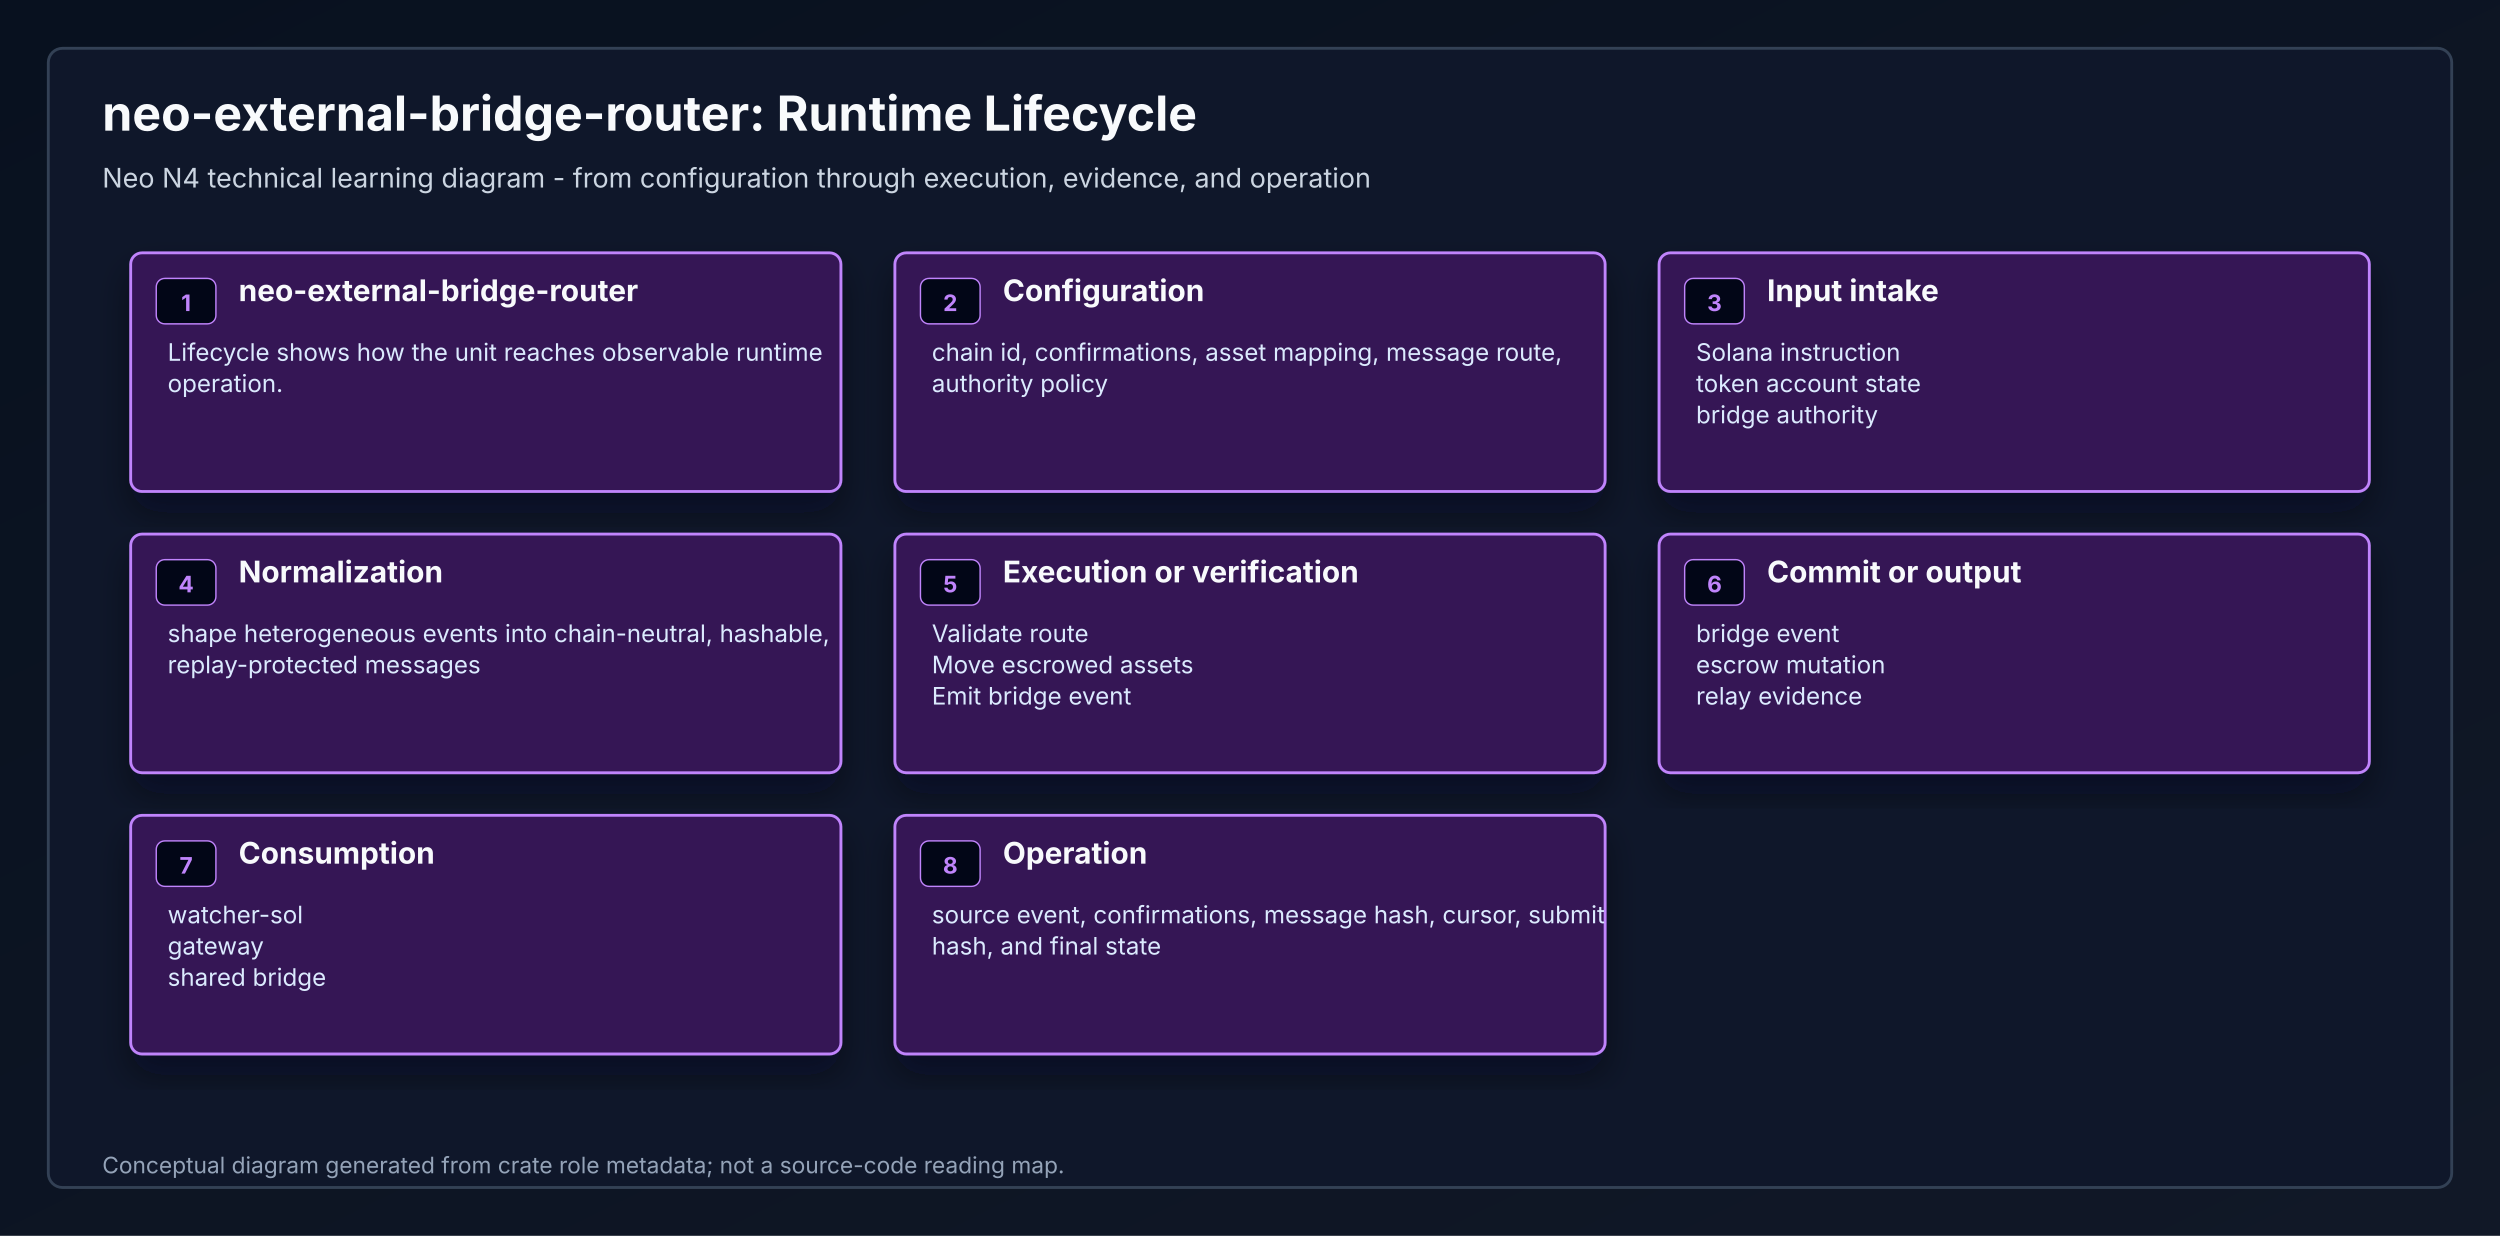
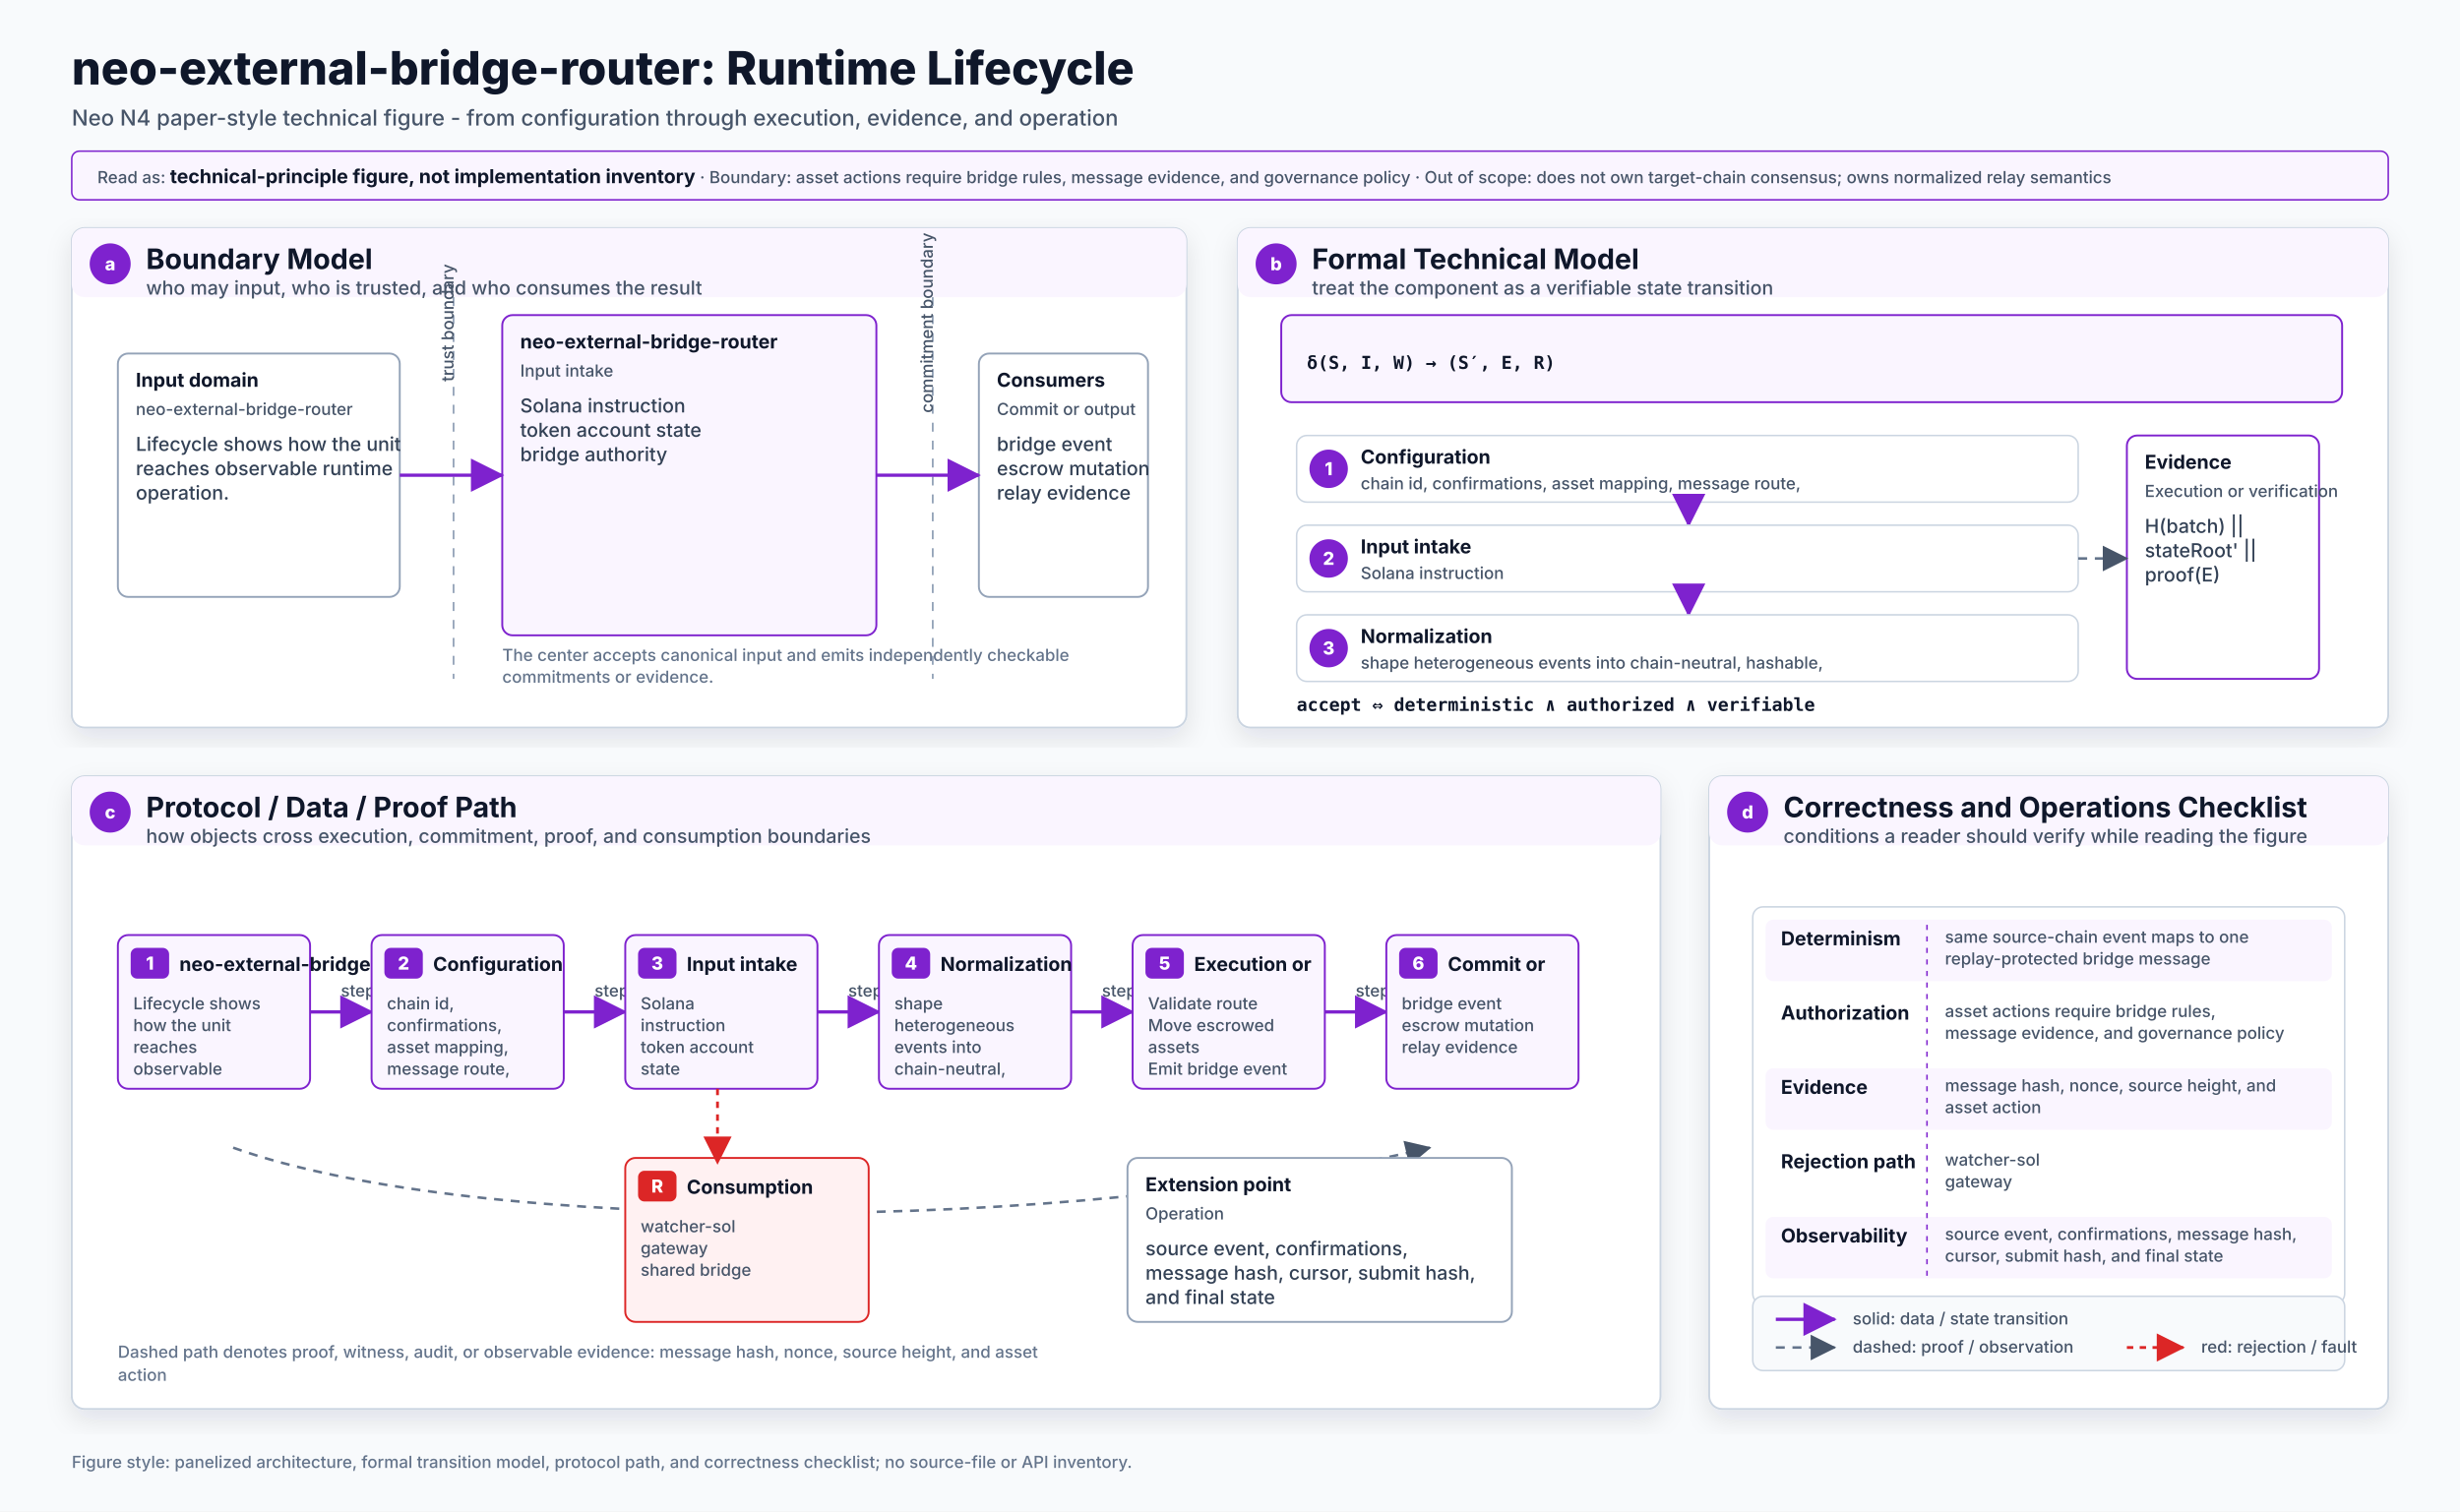
- <svg xmlns="http://www.w3.org/2000/svg" width="1760" height="870" viewBox="0 0 1760 870" role="img" aria-label="neo-external-bridge-router Runtime Lifecycle">
+ <svg xmlns="http://www.w3.org/2000/svg" width="1920" height="1180" viewBox="0 0 1920 1180" role="img" aria-label="neo-external-bridge-router Runtime Lifecycle">
  <defs>
-     <linearGradient id="bg" x1="0" y1="0" x2="1" y2="1">
-       <stop offset="0%" stop-color="#08111f" />
-       <stop offset="100%" stop-color="#111827" />
-     </linearGradient>
-     <filter id="shadow" x="-15%" y="-15%" width="130%" height="130%">
-       <feDropShadow dx="0" dy="14" stdDeviation="12" flood-color="#020617" flood-opacity="0.42" />
+     <marker id="arrow" viewBox="0 0 10 10" refX="9.4" refY="5" markerWidth="10" markerHeight="10" orient="auto">
+       <path d="M0,0 L10,5 L0,10 Z" fill="#475569" />
+     </marker>
+     <marker id="arrowAccent" viewBox="0 0 10 10" refX="9.4" refY="5" markerWidth="10" markerHeight="10" orient="auto">
+       <path d="M0,0 L10,5 L0,10 Z" fill="#7e22ce" />
+     </marker>
+     <marker id="arrowFault" viewBox="0 0 10 10" refX="9.4" refY="5" markerWidth="10" markerHeight="10" orient="auto">
+       <path d="M0,0 L10,5 L0,10 Z" fill="#dc2626" />
+     </marker>
+     <filter id="paperShadow" x="-3%" y="-4%" width="106%" height="108%">
+       <feDropShadow dx="0" dy="8" stdDeviation="10" flood-color="#0f172a" flood-opacity="0.10" />
    </filter>
+     <style>
+ .bg{fill:#f8fafc}.panel{fill:#ffffff;stroke:#cbd5e1;stroke-width:1.5;filter:url(#paperShadow)}
+ .panelTitle{font:700 22px 'Inter','Segoe UI',Arial,sans-serif;fill:#0f172a}.panelSub{font:500 15px 'Inter','Segoe UI',Arial,sans-serif;fill:#475569}
+ .title{font:800 36px 'Inter','Segoe UI',Arial,sans-serif;fill:#0f172a}.subtitle{font:500 17px 'Inter','Segoe UI',Arial,sans-serif;fill:#475569}
+ .small{font:500 13px 'Inter','Segoe UI',Arial,sans-serif;fill:#475569}.body{font:500 15px 'Inter','Segoe UI',Arial,sans-serif;fill:#334155}
+ .bodyStrong{font:750 15px 'Inter','Segoe UI',Arial,sans-serif;fill:#0f172a}.mono{font:650 14px 'Cascadia Mono','SFMono-Regular',Consolas,monospace;fill:#0f172a}
+ .label{font:800 14px 'Inter','Segoe UI',Arial,sans-serif;fill:#ffffff}.caption{font:500 13px 'Inter','Segoe UI',Arial,sans-serif;fill:#64748b}
+ .arrow{stroke:#475569;stroke-width:2.2;fill:none;marker-end:url(#arrow)}.arrowAccent{stroke:#7e22ce;stroke-width:2.6;fill:none;marker-end:url(#arrowAccent)}.arrowDash{stroke:#64748b;stroke-width:2;fill:none;stroke-dasharray:7 6;marker-end:url(#arrow)}.arrowFault{stroke:#dc2626;stroke-width:2.2;fill:none;stroke-dasharray:5 5;marker-end:url(#arrowFault)}
+ </style>
  </defs>
-   <rect width="1760" height="100%" fill="url(#bg)" />
-   <rect x="34" y="34" width="1692" height="802" rx="10" fill="#0f172a" stroke="#334155" stroke-width="2" />
-   <text x="72" y="92" fill="#f8fafc" font-family="Inter,Segoe UI,Arial,sans-serif" font-size="34" font-weight="700">neo-external-bridge-router: Runtime Lifecycle</text>
-   <text x="72" y="132" fill="#cbd5e1" font-family="Inter,Segoe UI,Arial,sans-serif" font-size="19">Neo N4 technical learning diagram - from configuration through execution, evidence, and operation</text>
-   <rect x="92" y="178" width="500" height="168" rx="8" fill="#341455" stroke="#c084fc" stroke-width="2" filter="url(#shadow)" />
-   <rect x="110" y="196" width="42" height="32" rx="6" fill="#020617" stroke="#c084fc" stroke-width="1" />
-   <text x="131" y="219" text-anchor="middle" fill="#c084fc" font-family="Inter,Segoe UI,Arial,sans-serif" font-size="16" font-weight="700">1</text>
-   <text x="168" y="212" fill="#f8fafc" font-family="Inter,Segoe UI,Arial,sans-serif" font-size="21" font-weight="700">neo-external-bridge-router</text>
-   <text x="118" y="254" fill="#dbeafe" font-family="Inter,Segoe UI,Arial,sans-serif" font-size="17">Lifecycle shows how the unit reaches observable runtime</text>
-   <text x="118" y="276" fill="#dbeafe" font-family="Inter,Segoe UI,Arial,sans-serif" font-size="17">operation.</text>
-   <rect x="630" y="178" width="500" height="168" rx="8" fill="#341455" stroke="#c084fc" stroke-width="2" filter="url(#shadow)" />
-   <rect x="648" y="196" width="42" height="32" rx="6" fill="#020617" stroke="#c084fc" stroke-width="1" />
-   <text x="669" y="219" text-anchor="middle" fill="#c084fc" font-family="Inter,Segoe UI,Arial,sans-serif" font-size="16" font-weight="700">2</text>
-   <text x="706" y="212" fill="#f8fafc" font-family="Inter,Segoe UI,Arial,sans-serif" font-size="21" font-weight="700">Configuration</text>
-   <text x="656" y="254" fill="#dbeafe" font-family="Inter,Segoe UI,Arial,sans-serif" font-size="17">chain id, confirmations, asset mapping, message route,</text>
-   <text x="656" y="276" fill="#dbeafe" font-family="Inter,Segoe UI,Arial,sans-serif" font-size="17">authority policy</text>
-   <rect x="1168" y="178" width="500" height="168" rx="8" fill="#341455" stroke="#c084fc" stroke-width="2" filter="url(#shadow)" />
-   <rect x="1186" y="196" width="42" height="32" rx="6" fill="#020617" stroke="#c084fc" stroke-width="1" />
-   <text x="1207" y="219" text-anchor="middle" fill="#c084fc" font-family="Inter,Segoe UI,Arial,sans-serif" font-size="16" font-weight="700">3</text>
-   <text x="1244" y="212" fill="#f8fafc" font-family="Inter,Segoe UI,Arial,sans-serif" font-size="21" font-weight="700">Input intake</text>
-   <text x="1194" y="254" fill="#dbeafe" font-family="Inter,Segoe UI,Arial,sans-serif" font-size="17">Solana instruction</text>
-   <text x="1194" y="276" fill="#dbeafe" font-family="Inter,Segoe UI,Arial,sans-serif" font-size="17">token account state</text>
-   <text x="1194" y="298" fill="#dbeafe" font-family="Inter,Segoe UI,Arial,sans-serif" font-size="17">bridge authority</text>
-   <rect x="92" y="376" width="500" height="168" rx="8" fill="#341455" stroke="#c084fc" stroke-width="2" filter="url(#shadow)" />
-   <rect x="110" y="394" width="42" height="32" rx="6" fill="#020617" stroke="#c084fc" stroke-width="1" />
-   <text x="131" y="417" text-anchor="middle" fill="#c084fc" font-family="Inter,Segoe UI,Arial,sans-serif" font-size="16" font-weight="700">4</text>
-   <text x="168" y="410" fill="#f8fafc" font-family="Inter,Segoe UI,Arial,sans-serif" font-size="21" font-weight="700">Normalization</text>
-   <text x="118" y="452" fill="#dbeafe" font-family="Inter,Segoe UI,Arial,sans-serif" font-size="17">shape heterogeneous events into chain-neutral, hashable,</text>
-   <text x="118" y="474" fill="#dbeafe" font-family="Inter,Segoe UI,Arial,sans-serif" font-size="17">replay-protected messages</text>
-   <rect x="630" y="376" width="500" height="168" rx="8" fill="#341455" stroke="#c084fc" stroke-width="2" filter="url(#shadow)" />
-   <rect x="648" y="394" width="42" height="32" rx="6" fill="#020617" stroke="#c084fc" stroke-width="1" />
-   <text x="669" y="417" text-anchor="middle" fill="#c084fc" font-family="Inter,Segoe UI,Arial,sans-serif" font-size="16" font-weight="700">5</text>
-   <text x="706" y="410" fill="#f8fafc" font-family="Inter,Segoe UI,Arial,sans-serif" font-size="21" font-weight="700">Execution or verification</text>
-   <text x="656" y="452" fill="#dbeafe" font-family="Inter,Segoe UI,Arial,sans-serif" font-size="17">Validate route</text>
-   <text x="656" y="474" fill="#dbeafe" font-family="Inter,Segoe UI,Arial,sans-serif" font-size="17">Move escrowed assets</text>
-   <text x="656" y="496" fill="#dbeafe" font-family="Inter,Segoe UI,Arial,sans-serif" font-size="17">Emit bridge event</text>
-   <rect x="1168" y="376" width="500" height="168" rx="8" fill="#341455" stroke="#c084fc" stroke-width="2" filter="url(#shadow)" />
-   <rect x="1186" y="394" width="42" height="32" rx="6" fill="#020617" stroke="#c084fc" stroke-width="1" />
-   <text x="1207" y="417" text-anchor="middle" fill="#c084fc" font-family="Inter,Segoe UI,Arial,sans-serif" font-size="16" font-weight="700">6</text>
-   <text x="1244" y="410" fill="#f8fafc" font-family="Inter,Segoe UI,Arial,sans-serif" font-size="21" font-weight="700">Commit or output</text>
-   <text x="1194" y="452" fill="#dbeafe" font-family="Inter,Segoe UI,Arial,sans-serif" font-size="17">bridge event</text>
-   <text x="1194" y="474" fill="#dbeafe" font-family="Inter,Segoe UI,Arial,sans-serif" font-size="17">escrow mutation</text>
-   <text x="1194" y="496" fill="#dbeafe" font-family="Inter,Segoe UI,Arial,sans-serif" font-size="17">relay evidence</text>
-   <rect x="92" y="574" width="500" height="168" rx="8" fill="#341455" stroke="#c084fc" stroke-width="2" filter="url(#shadow)" />
-   <rect x="110" y="592" width="42" height="32" rx="6" fill="#020617" stroke="#c084fc" stroke-width="1" />
-   <text x="131" y="615" text-anchor="middle" fill="#c084fc" font-family="Inter,Segoe UI,Arial,sans-serif" font-size="16" font-weight="700">7</text>
-   <text x="168" y="608" fill="#f8fafc" font-family="Inter,Segoe UI,Arial,sans-serif" font-size="21" font-weight="700">Consumption</text>
-   <text x="118" y="650" fill="#dbeafe" font-family="Inter,Segoe UI,Arial,sans-serif" font-size="17">watcher-sol</text>
-   <text x="118" y="672" fill="#dbeafe" font-family="Inter,Segoe UI,Arial,sans-serif" font-size="17">gateway</text>
-   <text x="118" y="694" fill="#dbeafe" font-family="Inter,Segoe UI,Arial,sans-serif" font-size="17">shared bridge</text>
-   <rect x="630" y="574" width="500" height="168" rx="8" fill="#341455" stroke="#c084fc" stroke-width="2" filter="url(#shadow)" />
-   <rect x="648" y="592" width="42" height="32" rx="6" fill="#020617" stroke="#c084fc" stroke-width="1" />
-   <text x="669" y="615" text-anchor="middle" fill="#c084fc" font-family="Inter,Segoe UI,Arial,sans-serif" font-size="16" font-weight="700">8</text>
-   <text x="706" y="608" fill="#f8fafc" font-family="Inter,Segoe UI,Arial,sans-serif" font-size="21" font-weight="700">Operation</text>
-   <text x="656" y="650" fill="#dbeafe" font-family="Inter,Segoe UI,Arial,sans-serif" font-size="17">source event, confirmations, message hash, cursor, submit</text>
-   <text x="656" y="672" fill="#dbeafe" font-family="Inter,Segoe UI,Arial,sans-serif" font-size="17">hash, and final state</text>
-   <text x="72" y="826" fill="#94a3b8" font-family="Inter,Segoe UI,Arial,sans-serif" font-size="16">Conceptual diagram generated from crate role metadata; not a source-code reading map.</text>
+   <rect class="bg" width="1920" height="1180" />
+   <text x="56" y="66" class="title">neo-external-bridge-router: Runtime Lifecycle</text>
+   <text x="56" y="98" class="subtitle">Neo N4 paper-style technical figure - from configuration through execution, evidence, and operation</text>
+   <rect x="56" y="118" width="1808" height="38" rx="6" fill="#faf5ff" stroke="#7e22ce" stroke-width="1.2" />
+   <text x="76" y="143" class="small">Read as: <tspan class="bodyStrong">technical-principle figure, not implementation inventory</tspan> · Boundary: asset actions require bridge rules, message evidence, and governance policy · Out of scope: does not own target-chain consensus; owns normalized relay semantics</text>
+   <rect x="56" y="178" width="870" height="390" rx="10" class="panel" />
+   <rect x="56" y="178" width="870" height="54" rx="10" fill="#faf5ff" stroke="#cbd5e1" stroke-width="0" />
+   <circle cx="86" cy="206" r="16" fill="#7e22ce" />
+   <text x="86" y="211" text-anchor="middle" class="label">a</text>
+   <text x="114" y="210" class="panelTitle">Boundary Model</text>
+   <text x="114" y="230" class="panelSub">who may input, who is trusted, and who consumes the result</text>
+   <rect x="966" y="178" width="898" height="390" rx="10" class="panel" />
+   <rect x="966" y="178" width="898" height="54" rx="10" fill="#faf5ff" stroke="#cbd5e1" stroke-width="0" />
+   <circle cx="996" cy="206" r="16" fill="#7e22ce" />
+   <text x="996" y="211" text-anchor="middle" class="label">b</text>
+   <text x="1024" y="210" class="panelTitle">Formal Technical Model</text>
+   <text x="1024" y="230" class="panelSub">treat the component as a verifiable state transition</text>
+   <rect x="56" y="606" width="1240" height="494" rx="10" class="panel" />
+   <rect x="56" y="606" width="1240" height="54" rx="10" fill="#faf5ff" stroke="#cbd5e1" stroke-width="0" />
+   <circle cx="86" cy="634" r="16" fill="#7e22ce" />
+   <text x="86" y="639" text-anchor="middle" class="label">c</text>
+   <text x="114" y="638" class="panelTitle">Protocol / Data / Proof Path</text>
+   <text x="114" y="658" class="panelSub">how objects cross execution, commitment, proof, and consumption boundaries</text>
+   <rect x="1334" y="606" width="530" height="494" rx="10" class="panel" />
+   <rect x="1334" y="606" width="530" height="54" rx="10" fill="#faf5ff" stroke="#cbd5e1" stroke-width="0" />
+   <circle cx="1364" cy="634" r="16" fill="#7e22ce" />
+   <text x="1364" y="639" text-anchor="middle" class="label">d</text>
+   <text x="1392" y="638" class="panelTitle">Correctness and Operations Checklist</text>
+   <text x="1392" y="658" class="panelSub">conditions a reader should verify while reading the figure</text>
+   <rect x="92" y="276" width="220" height="190" rx="8" fill="#ffffff" stroke="#94a3b8" stroke-width="1.5" />
+   <text x="106" y="302" class="bodyStrong">Input domain</text>
+   <text x="106" y="324" class="small">neo-external-bridge-router</text>
+   <text x="106" y="352" class="body">Lifecycle shows how the unit</text>
+   <text x="106" y="371" class="body">reaches observable runtime</text>
+   <text x="106" y="390" class="body">operation.</text>
+   <line x1="354" y1="232" x2="354" y2="530" stroke="#94a3b8" stroke-width="1.4" stroke-dasharray="7 7" />
+   <text x="354" y="252" class="small" text-anchor="middle" transform="rotate(-90 354 252)">trust boundary</text>
+   <rect x="392" y="246" width="292" height="250" rx="8" fill="#faf5ff" stroke="#7e22ce" stroke-width="1.5" />
+   <text x="406" y="272" class="bodyStrong">neo-external-bridge-router</text>
+   <text x="406" y="294" class="small">Input intake</text>
+   <text x="406" y="322" class="body">Solana instruction</text>
+   <text x="406" y="341" class="body">token account state</text>
+   <text x="406" y="360" class="body">bridge authority</text>
+   <line x1="728" y1="232" x2="728" y2="530" stroke="#94a3b8" stroke-width="1.4" stroke-dasharray="7 7" />
+   <text x="728" y="252" class="small" text-anchor="middle" transform="rotate(-90 728 252)">commitment boundary</text>
+   <rect x="764" y="276" width="132" height="190" rx="8" fill="#ffffff" stroke="#94a3b8" stroke-width="1.5" />
+   <text x="778" y="302" class="bodyStrong">Consumers</text>
+   <text x="778" y="324" class="small">Commit or output</text>
+   <text x="778" y="352" class="body">bridge event</text>
+   <text x="778" y="371" class="body">escrow mutation</text>
+   <text x="778" y="390" class="body">relay evidence</text>
+   <path class="arrowAccent" d="M312 371 C338 371 358 371 392 371" />
+   <path class="arrowAccent" d="M684 371 C706 371 730 371 764 371" />
+   <text x="392" y="516" class="caption">The center accepts canonical input and emits independently checkable</text>
+   <text x="392" y="533" class="caption">commitments or evidence.</text>
+   <rect x="1000" y="246" width="828" height="68" rx="8" fill="#faf5ff" stroke="#7e22ce" stroke-width="1.5" />
+   <text x="1020" y="288" class="mono">δ(S, I, W) → (S′, E, R)</text>
+   <rect x="1012" y="340" width="610" height="52" rx="8" fill="#ffffff" stroke="#cbd5e1" stroke-width="1.2" />
+   <circle cx="1037" cy="366" r="15" fill="#7e22ce" />
+   <text x="1037" y="371" text-anchor="middle" class="label">1</text>
+   <text x="1062" y="362" class="bodyStrong">Configuration</text>
+   <text x="1062" y="382" class="small">chain id, confirmations, asset mapping, message route,</text>
+   <path class="arrowAccent" d="M1318 392 L1318 410" />
+   <rect x="1012" y="410" width="610" height="52" rx="8" fill="#ffffff" stroke="#cbd5e1" stroke-width="1.2" />
+   <circle cx="1037" cy="436" r="15" fill="#7e22ce" />
+   <text x="1037" y="441" text-anchor="middle" class="label">2</text>
+   <text x="1062" y="432" class="bodyStrong">Input intake</text>
+   <text x="1062" y="452" class="small">Solana instruction</text>
+   <path class="arrowAccent" d="M1318 462 L1318 480" />
+   <rect x="1012" y="480" width="610" height="52" rx="8" fill="#ffffff" stroke="#cbd5e1" stroke-width="1.2" />
+   <circle cx="1037" cy="506" r="15" fill="#7e22ce" />
+   <text x="1037" y="511" text-anchor="middle" class="label">3</text>
+   <text x="1062" y="502" class="bodyStrong">Normalization</text>
+   <text x="1062" y="522" class="small">shape heterogeneous events into chain-neutral, hashable,</text>
+   <rect x="1660" y="340" width="150" height="190" rx="8" fill="#ffffff" stroke="#7e22ce" stroke-width="1.5" />
+   <text x="1674" y="366" class="bodyStrong">Evidence</text>
+   <text x="1674" y="388" class="small">Execution or verification</text>
+   <text x="1674" y="416" class="body">H(batch) ||</text>
+   <text x="1674" y="435" class="body">stateRoot' ||</text>
+   <text x="1674" y="454" class="body">proof(E)</text>
+   <path class="arrowDash" d="M1622 436 C1642 436 1648 436 1660 436" />
+   <text x="1012" y="555" class="mono">accept ⇔ deterministic ∧ authorized ∧ verifiable</text>
+   <rect x="92" y="730" width="150" height="120" rx="8" fill="#faf5ff" stroke="#7e22ce" stroke-width="1.5" />
+   <rect x="102" y="740" width="30" height="24" rx="5" fill="#7e22ce" />
+   <text x="117" y="757" text-anchor="middle" class="label">1</text>
+   <text x="140" y="758" class="bodyStrong">neo-external-bridge-router</text>
+   <text x="104" y="788" class="small">Lifecycle shows</text>
+   <text x="104" y="805" class="small">how the unit</text>
+   <text x="104" y="822" class="small">reaches</text>
+   <text x="104" y="839" class="small">observable</text>
+   <path class="arrowAccent" d="M242 790 L290 790" />
+   <text x="266" y="778" class="small">step 1</text>
+   <rect x="290" y="730" width="150" height="120" rx="8" fill="#faf5ff" stroke="#7e22ce" stroke-width="1.5" />
+   <rect x="300" y="740" width="30" height="24" rx="5" fill="#7e22ce" />
+   <text x="315" y="757" text-anchor="middle" class="label">2</text>
+   <text x="338" y="758" class="bodyStrong">Configuration</text>
+   <text x="302" y="788" class="small">chain id,</text>
+   <text x="302" y="805" class="small">confirmations,</text>
+   <text x="302" y="822" class="small">asset mapping,</text>
+   <text x="302" y="839" class="small">message route,</text>
+   <path class="arrowAccent" d="M440 790 L488 790" />
+   <text x="464" y="778" class="small">step 2</text>
+   <rect x="488" y="730" width="150" height="120" rx="8" fill="#faf5ff" stroke="#7e22ce" stroke-width="1.5" />
+   <rect x="498" y="740" width="30" height="24" rx="5" fill="#7e22ce" />
+   <text x="513" y="757" text-anchor="middle" class="label">3</text>
+   <text x="536" y="758" class="bodyStrong">Input intake</text>
+   <text x="500" y="788" class="small">Solana</text>
+   <text x="500" y="805" class="small">instruction</text>
+   <text x="500" y="822" class="small">token account</text>
+   <text x="500" y="839" class="small">state</text>
+   <path class="arrowAccent" d="M638 790 L686 790" />
+   <text x="662" y="778" class="small">step 3</text>
+   <rect x="686" y="730" width="150" height="120" rx="8" fill="#faf5ff" stroke="#7e22ce" stroke-width="1.5" />
+   <rect x="696" y="740" width="30" height="24" rx="5" fill="#7e22ce" />
+   <text x="711" y="757" text-anchor="middle" class="label">4</text>
+   <text x="734" y="758" class="bodyStrong">Normalization</text>
+   <text x="698" y="788" class="small">shape</text>
+   <text x="698" y="805" class="small">heterogeneous</text>
+   <text x="698" y="822" class="small">events into</text>
+   <text x="698" y="839" class="small">chain-neutral,</text>
+   <path class="arrowAccent" d="M836 790 L884 790" />
+   <text x="860" y="778" class="small">step 4</text>
+   <rect x="884" y="730" width="150" height="120" rx="8" fill="#faf5ff" stroke="#7e22ce" stroke-width="1.5" />
+   <rect x="894" y="740" width="30" height="24" rx="5" fill="#7e22ce" />
+   <text x="909" y="757" text-anchor="middle" class="label">5</text>
+   <text x="932" y="758" class="bodyStrong">Execution or</text>
+   <text x="896" y="788" class="small">Validate route</text>
+   <text x="896" y="805" class="small">Move escrowed</text>
+   <text x="896" y="822" class="small">assets</text>
+   <text x="896" y="839" class="small">Emit bridge event</text>
+   <path class="arrowAccent" d="M1034 790 L1082 790" />
+   <text x="1058" y="778" class="small">step 5</text>
+   <rect x="1082" y="730" width="150" height="120" rx="8" fill="#faf5ff" stroke="#7e22ce" stroke-width="1.5" />
+   <rect x="1092" y="740" width="30" height="24" rx="5" fill="#7e22ce" />
+   <text x="1107" y="757" text-anchor="middle" class="label">6</text>
+   <text x="1130" y="758" class="bodyStrong">Commit or</text>
+   <text x="1094" y="788" class="small">bridge event</text>
+   <text x="1094" y="805" class="small">escrow mutation</text>
+   <text x="1094" y="822" class="small">relay evidence</text>
+   <path class="arrowDash" d="M182 896 C372 964 832 964 1116 896" />
+   <rect x="488" y="904" width="190" height="128" rx="8" fill="#fff1f2" stroke="#dc2626" stroke-width="1.5" />
+   <rect x="498" y="914" width="30" height="24" rx="5" fill="#dc2626" />
+   <text x="513" y="931" text-anchor="middle" class="label">R</text>
+   <text x="536" y="932" class="bodyStrong">Consumption</text>
+   <text x="500" y="962" class="small">watcher-sol</text>
+   <text x="500" y="979" class="small">gateway</text>
+   <text x="500" y="996" class="small">shared bridge</text>
+   <path class="arrowFault" d="M560 850 L560 908" />
+   <rect x="880" y="904" width="300" height="128" rx="8" fill="#ffffff" stroke="#94a3b8" stroke-width="1.5" />
+   <text x="894" y="930" class="bodyStrong">Extension point</text>
+   <text x="894" y="952" class="small">Operation</text>
+   <text x="894" y="980" class="body">source event, confirmations,</text>
+   <text x="894" y="999" class="body">message hash, cursor, submit hash,</text>
+   <text x="894" y="1018" class="body">and final state</text>
+   <text x="92" y="1060" class="caption">Dashed path denotes proof, witness, audit, or observable evidence: message hash, nonce, source height, and asset</text>
+   <text x="92" y="1078" class="caption">action</text>
+   <rect x="1368" y="708" width="462" height="310" rx="8" fill="#ffffff" stroke="#cbd5e1" stroke-width="1.2" />
+   <rect x="1378" y="718" width="442" height="48" rx="6" fill="#faf5ff" />
+   <text x="1390" y="738" class="bodyStrong">Determinism</text>
+   <text x="1518" y="736" class="small">same source-chain event maps to one</text>
+   <text x="1518" y="753" class="small">replay-protected bridge message</text>
+   <rect x="1378" y="776" width="442" height="48" rx="6" fill="#ffffff" />
+   <text x="1390" y="796" class="bodyStrong">Authorization</text>
+   <text x="1518" y="794" class="small">asset actions require bridge rules,</text>
+   <text x="1518" y="811" class="small">message evidence, and governance policy</text>
+   <rect x="1378" y="834" width="442" height="48" rx="6" fill="#faf5ff" />
+   <text x="1390" y="854" class="bodyStrong">Evidence</text>
+   <text x="1518" y="852" class="small">message hash, nonce, source height, and</text>
+   <text x="1518" y="869" class="small">asset action</text>
+   <rect x="1378" y="892" width="442" height="48" rx="6" fill="#ffffff" />
+   <text x="1390" y="912" class="bodyStrong">Rejection path</text>
+   <text x="1518" y="910" class="small">watcher-sol</text>
+   <text x="1518" y="927" class="small">gateway</text>
+   <rect x="1378" y="950" width="442" height="48" rx="6" fill="#faf5ff" />
+   <text x="1390" y="970" class="bodyStrong">Observability</text>
+   <text x="1518" y="968" class="small">source event, confirmations, message hash,</text>
+   <text x="1518" y="985" class="small">cursor, submit hash, and final state</text>
+   <line x1="1504" y1="722" x2="1504" y2="998" stroke="#7e22ce" stroke-width="1.2" stroke-dasharray="4 5" />
+   <rect x="1368" y="1012" width="462" height="58" rx="8" fill="#f8fafc" stroke="#cbd5e1" stroke-width="1.2" />
+   <line x1="1386" y1="1030" x2="1432" y2="1030" stroke="#7e22ce" stroke-width="2.6" marker-end="url(#arrowAccent)" />
+   <text x="1446" y="1034" class="small">solid: data / state transition</text>
+   <line x1="1386" y1="1052" x2="1432" y2="1052" stroke="#64748b" stroke-width="2" stroke-dasharray="7 6" marker-end="url(#arrow)" />
+   <text x="1446" y="1056" class="small">dashed: proof / observation</text>
+   <line x1="1660" y1="1052" x2="1704" y2="1052" stroke="#dc2626" stroke-width="2.2" stroke-dasharray="5 5" marker-end="url(#arrowFault)" />
+   <text x="1718" y="1056" class="small">red: rejection / fault</text>
+   <text x="56" y="1146" class="caption">Figure style: panelized architecture, formal transition model, protocol path, and correctness checklist; no source-file or API inventory.</text>
</svg>
